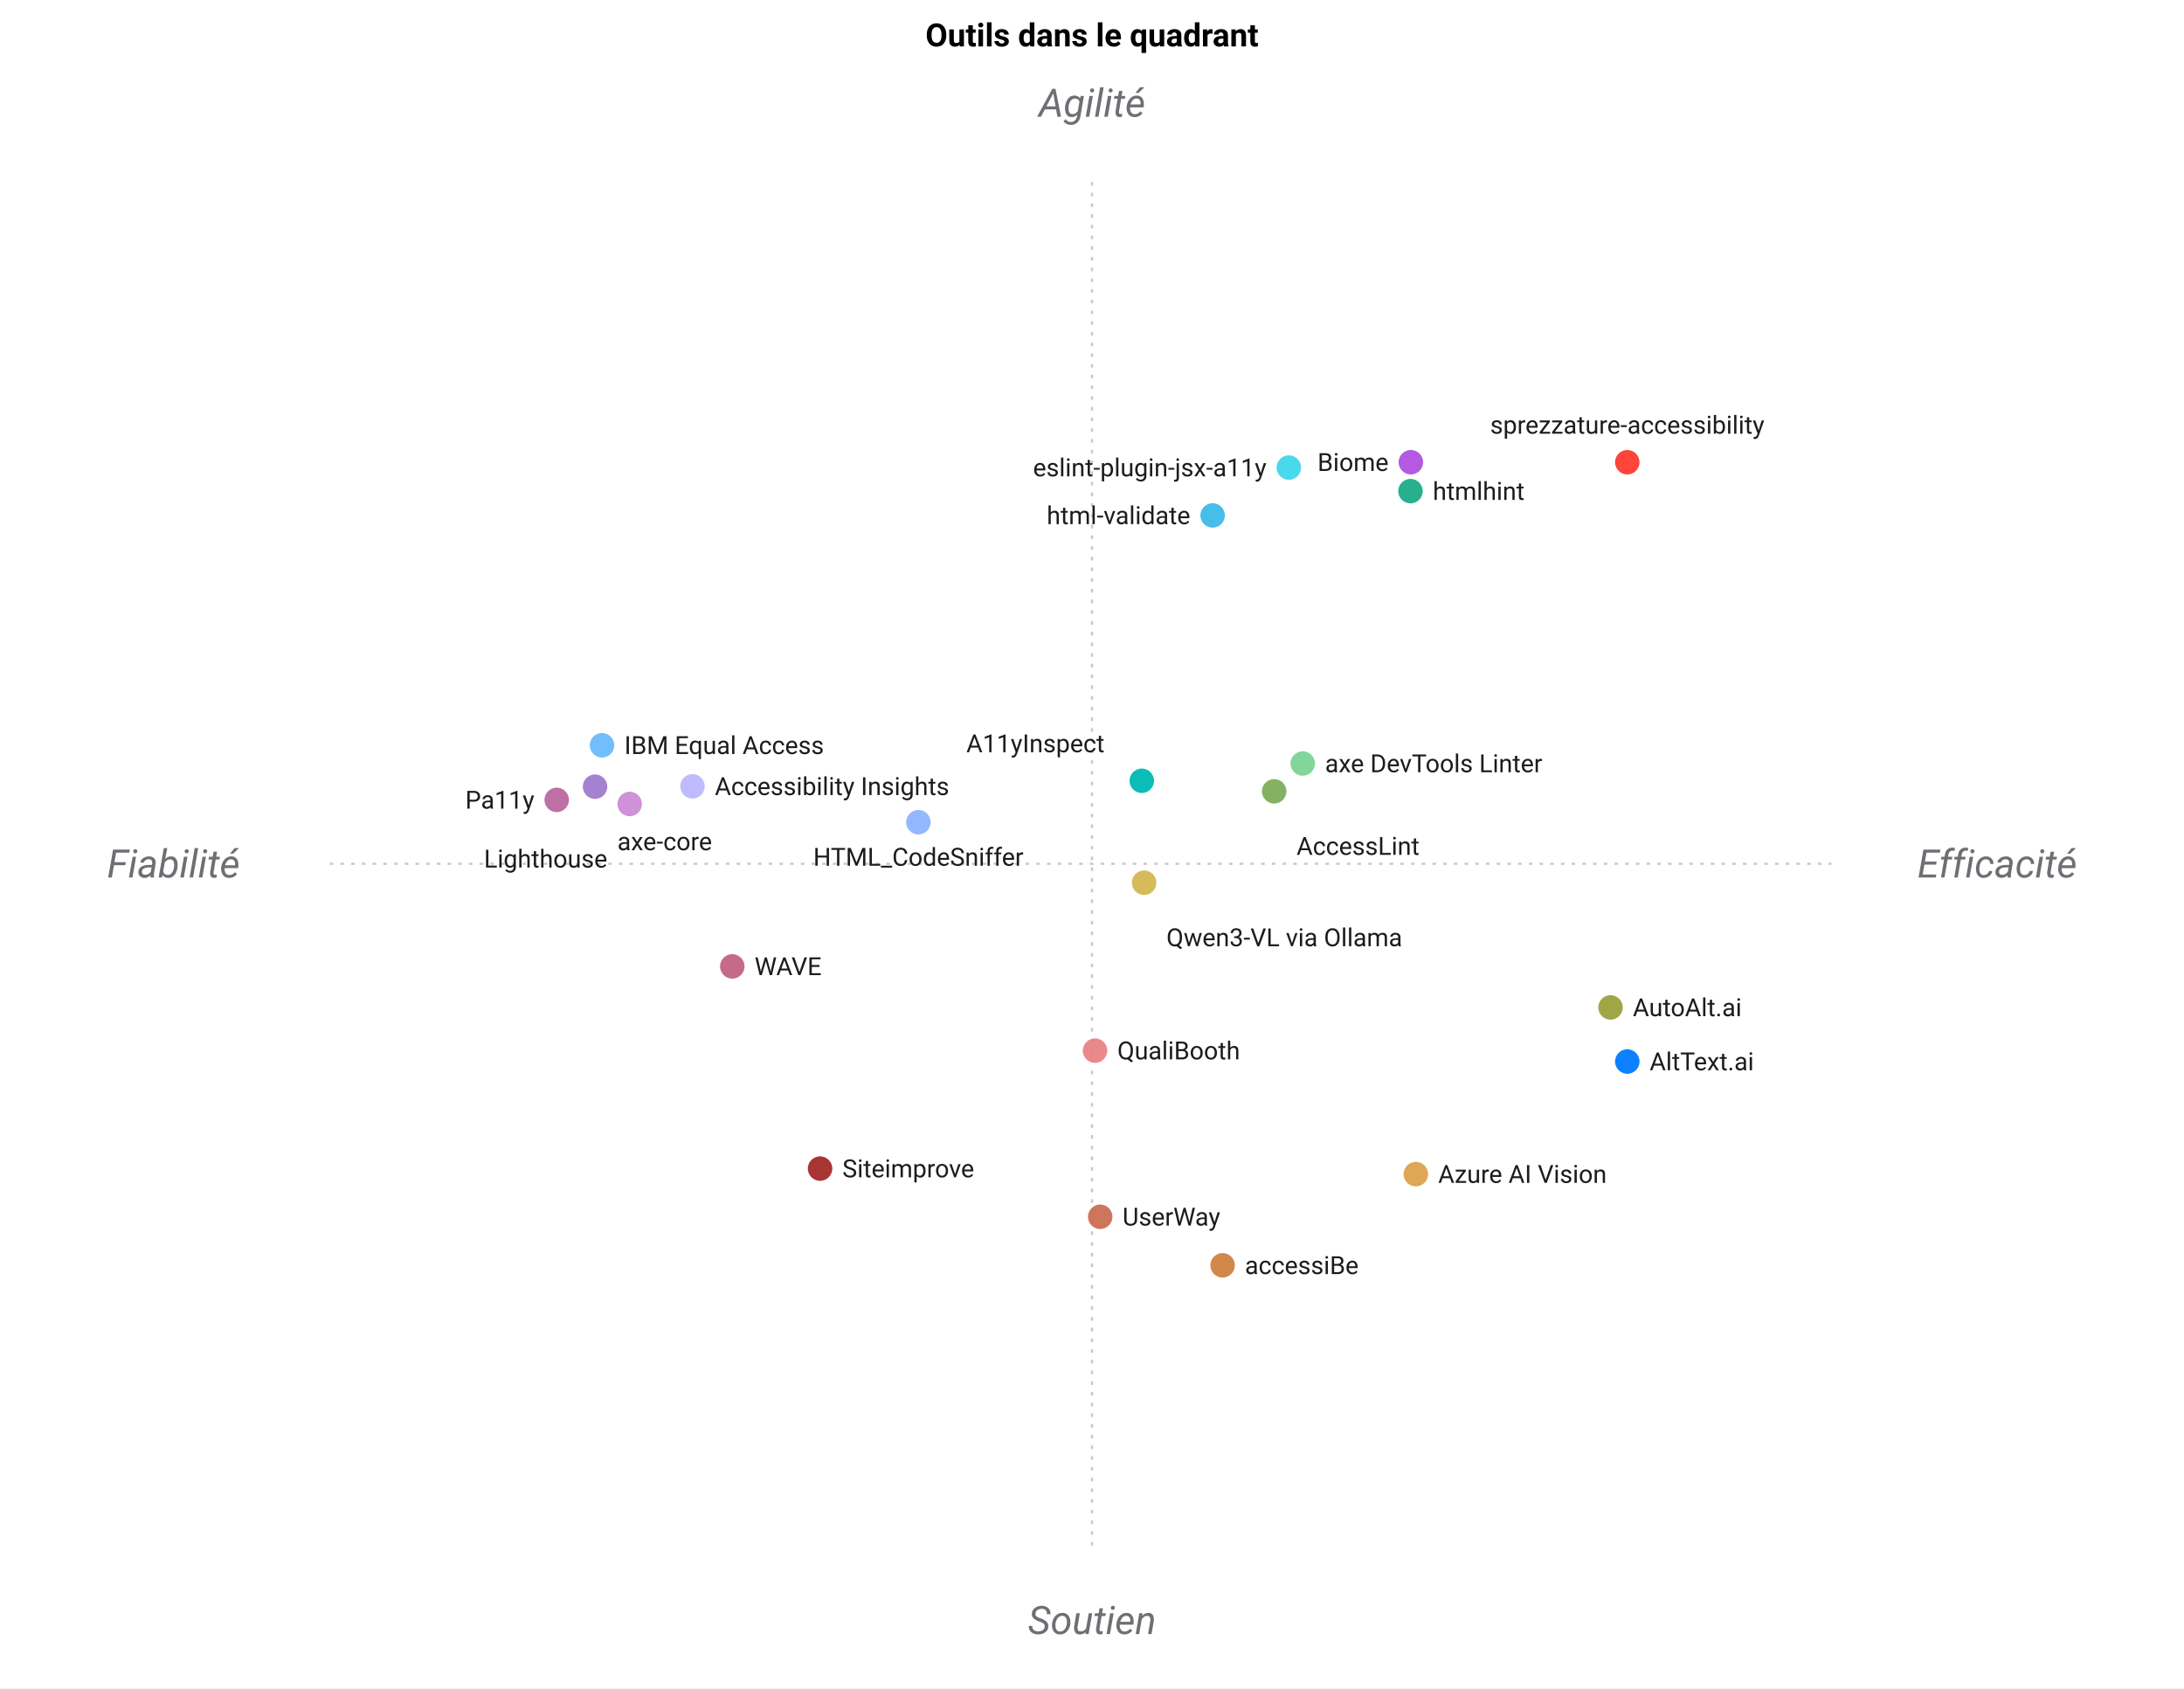
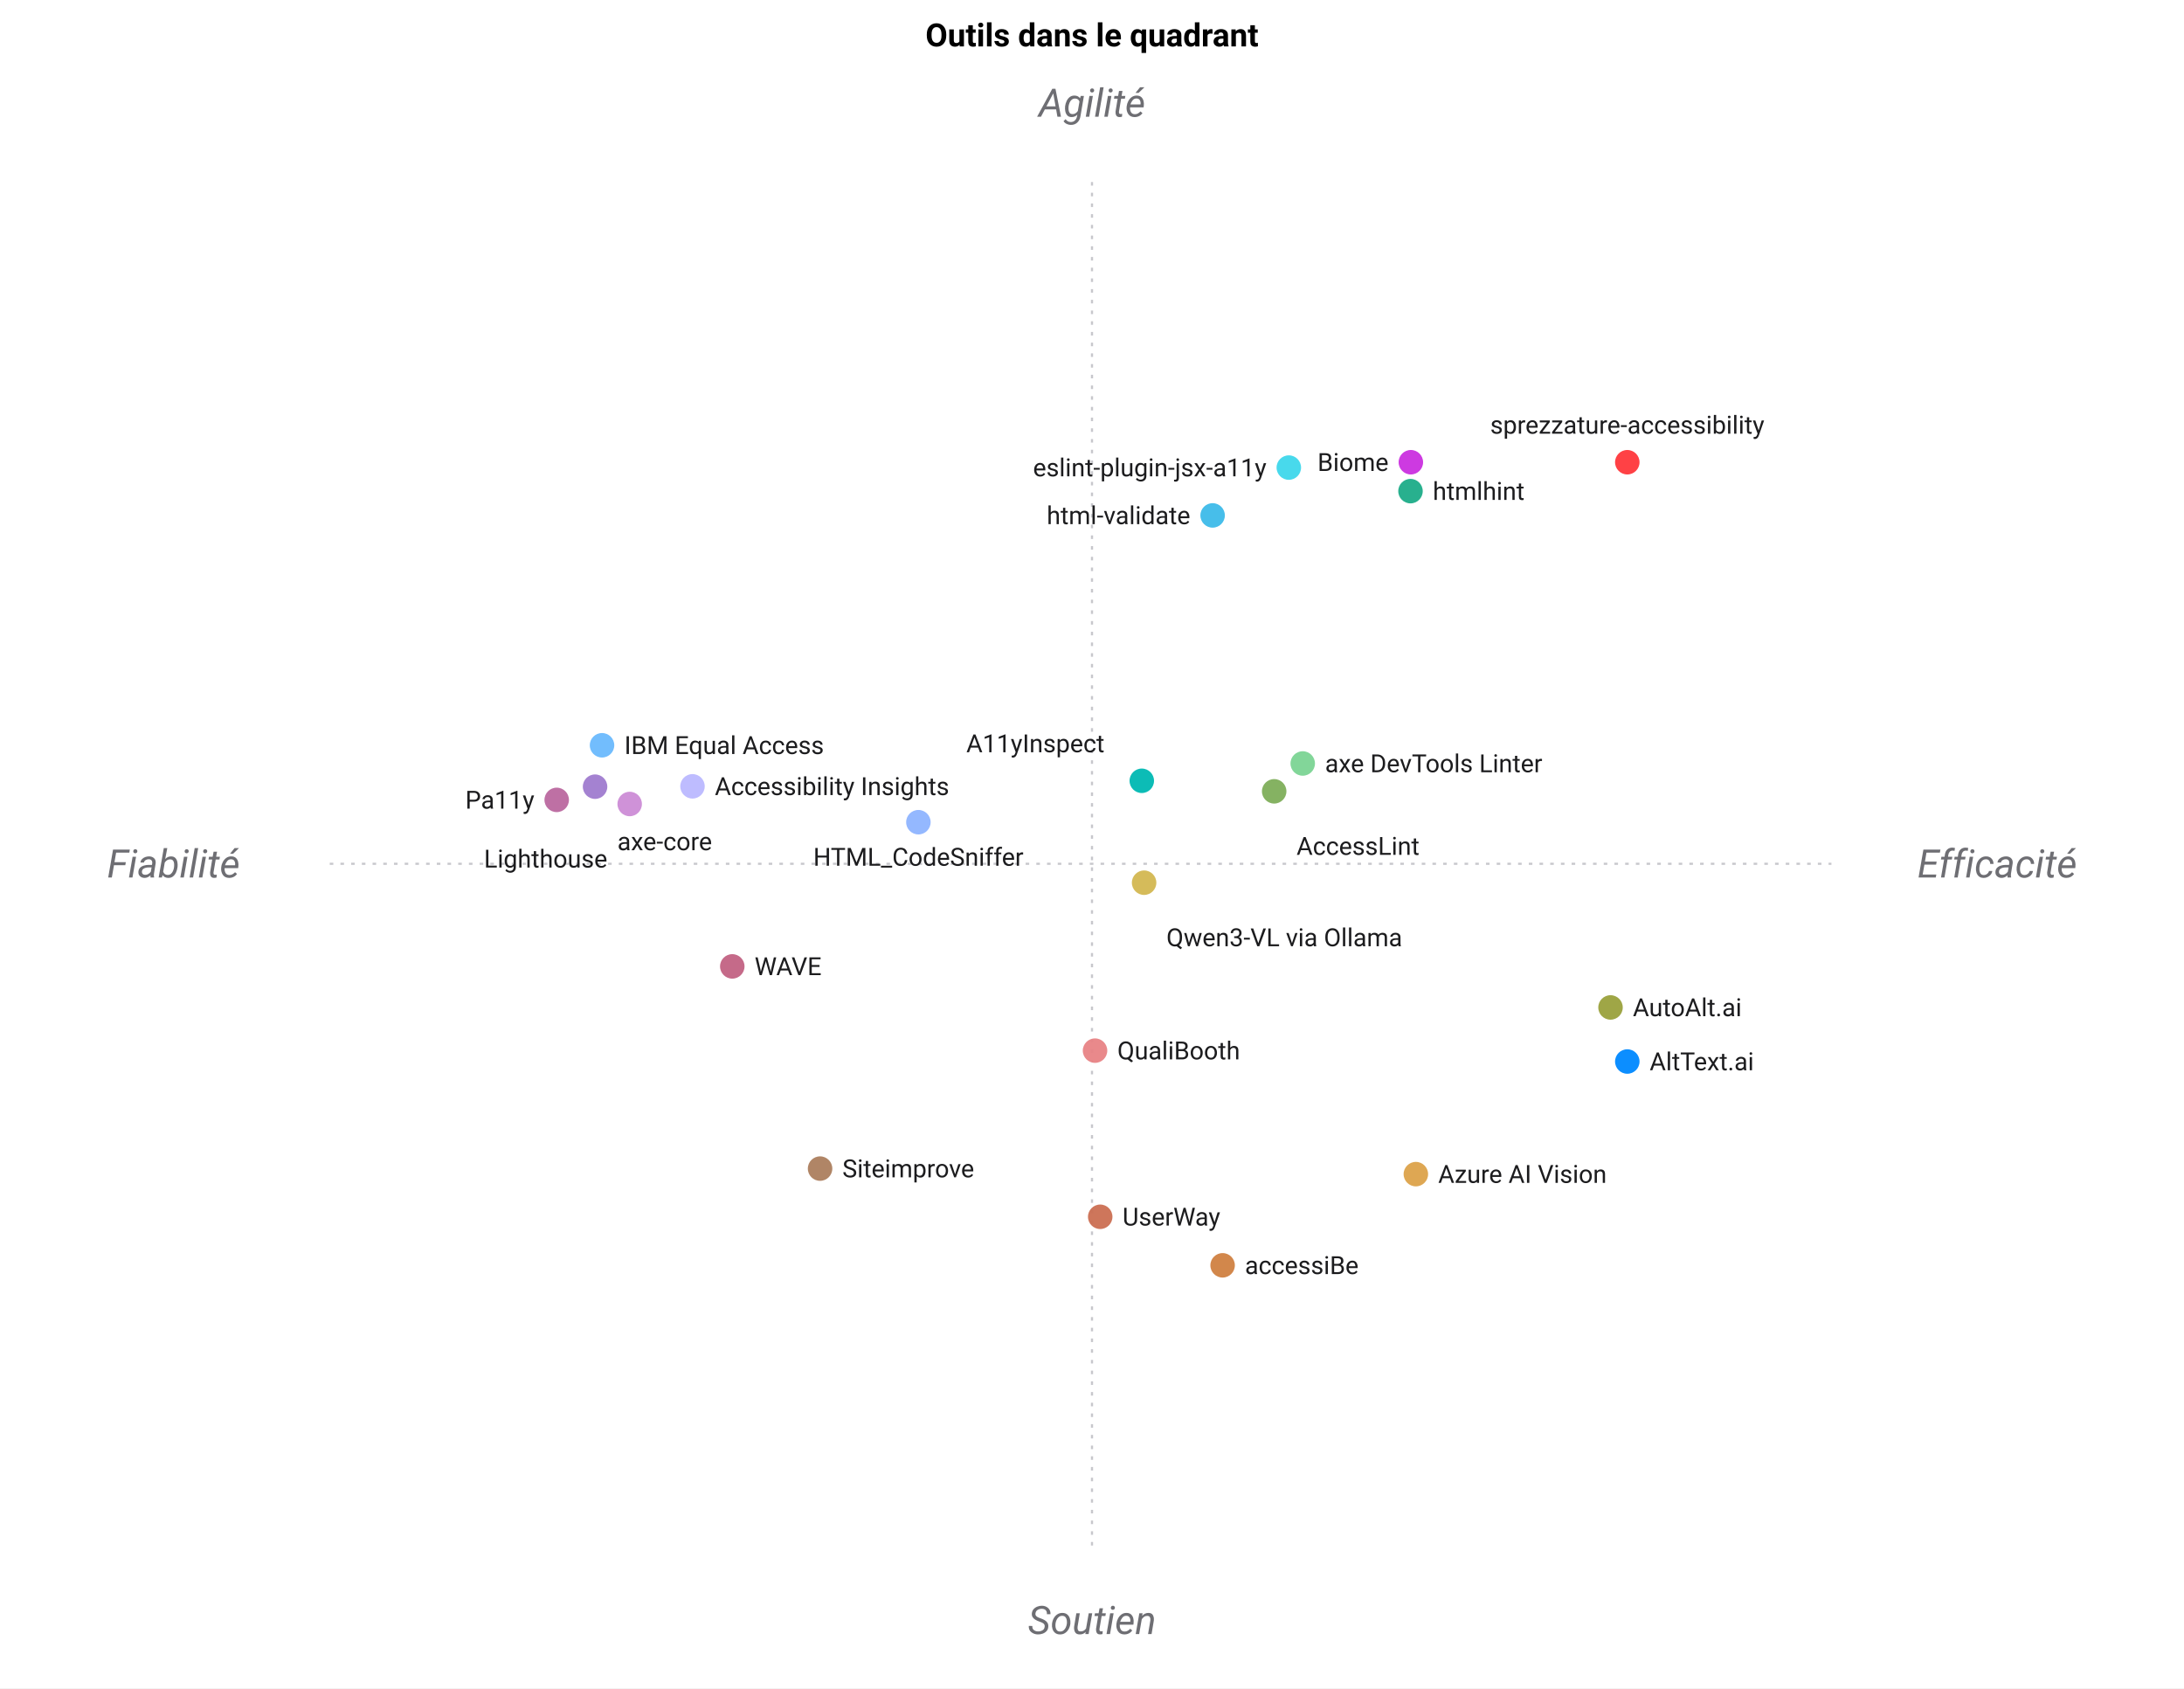
<svg xmlns="http://www.w3.org/2000/svg" width="1224" height="946" viewBox="0 0 1224 946" role="img" aria-labelledby="sp-title sp-desc" font-family="Roboto, -apple-system, Helvetica, Arial, sans-serif">
  <rect width="1224" height="946" fill="#FFFFFF" />
  <style>.sp-dot{cursor:pointer}.sp-dot:hover circle,.sp-dot:focus circle{stroke-width:2.4}.sp-dot:hover,.sp-dot:focus{filter:brightness(1.08);outline:none}</style>
  <line x1="184.8" y1="484.0" x2="1026.4" y2="484.0" stroke="#C7C7CC" stroke-width="1.2" stroke-dasharray="2,4" />
  <line x1="612.0" y1="866.0" x2="612.0" y2="102.0" stroke="#C7C7CC" stroke-width="1.2" stroke-dasharray="2,4" />
  <text data-pole="right" x="1164.0" y="491.7" font-size="22" font-style="italic" fill="#6E6E73" text-anchor="end">Efficacité</text>
  <text data-pole="left" x="60.0" y="491.7" font-size="22" font-style="italic" fill="#6E6E73" text-anchor="start">Fiabilité</text>
  <text data-pole="top" x="612.0" y="65.4" font-size="22" font-style="italic" fill="#6E6E73" text-anchor="middle">Agilité</text>
  <text data-pole="bottom" x="612.0" y="915.6" font-size="22" font-style="italic" fill="#6E6E73" text-anchor="middle">Soutien</text>
  <g class="sp-dot" tabindex="0" role="img" aria-label="Outils: sprezzature-accessibility Sans navigateur: 5 Vitesse en intégration continue: 5 Adapté au pré-commit: 5 Légèreté de l'installation: 5 Désigne la ligne source: 5 Correction mécanique automatique: 4 Rédige le texte alternatif manquant: 5 Couverture des règles WCAG: 2 Couverture des médias temporels: 5 Détecte les défauts au rendu: 1 Précision du signal: 3 Gratuité ou ouverture: 5 Local et hors ligne: 5 Maturité et écosystème: 1 Support commercial: 1">
-     <circle cx="912.0" cy="259.0" r="7.36" fill="#FF3B30" stroke="white" stroke-width="1" opacity="0.95" />
+     <circle cx="912.0" cy="259.0" r="7.36" fill="#FF383C" stroke="white" stroke-width="1" opacity="0.95" />
  </g>
  <text x="912.0" y="243.0" font-size="14" fill="#1C1C1E" text-anchor="middle">sprezzature-accessibility</text>
  <g class="sp-dot" tabindex="0" role="img" aria-label="Outils: axe-core Sans navigateur: 1 Vitesse en intégration continue: 3 Adapté au pré-commit: 2 Légèreté de l'installation: 2 Désigne la ligne source: 2 Correction mécanique automatique: 1 Rédige le texte alternatif manquant: 1 Couverture des règles WCAG: 5 Couverture des médias temporels: 2 Détecte les défauts au rendu: 5 Précision du signal: 5 Gratuité ou ouverture: 5 Local et hors ligne: 5 Maturité et écosystème: 5 Support commercial: 5">
    <circle cx="333.5" cy="440.8" r="7.36" fill="#A07CCF" stroke="white" stroke-width="1" opacity="0.95" />
  </g>
  <text x="346.0" y="476.4" font-size="14" fill="#1C1C1E" text-anchor="start">axe-core</text>
  <g class="sp-dot" tabindex="0" role="img" aria-label="Outils: axe DevTools Linter Sans navigateur: 5 Vitesse en intégration continue: 4 Adapté au pré-commit: 4 Légèreté de l'installation: 3 Désigne la ligne source: 5 Correction mécanique automatique: 2 Rédige le texte alternatif manquant: 1 Couverture des règles WCAG: 4 Couverture des médias temporels: 1 Détecte les défauts au rendu: 1 Précision du signal: 4 Gratuité ou ouverture: 2 Local et hors ligne: 2 Maturité et écosystème: 4 Support commercial: 5">
    <circle cx="730.1" cy="427.8" r="7.36" fill="#7CD494" stroke="white" stroke-width="1" opacity="0.95" />
  </g>
  <text x="742.6" y="432.7" font-size="14" fill="#1C1C1E" text-anchor="start">axe DevTools Linter</text>
  <g class="sp-dot" tabindex="0" role="img" aria-label="Outils: Pa11y Sans navigateur: 1 Vitesse en intégration continue: 2 Adapté au pré-commit: 1 Légèreté de l'installation: 1 Désigne la ligne source: 2 Correction mécanique automatique: 1 Rédige le texte alternatif manquant: 1 Couverture des règles WCAG: 5 Couverture des médias temporels: 2 Détecte les défauts au rendu: 5 Précision du signal: 3 Gratuité ou ouverture: 5 Local et hors ligne: 5 Maturité et écosystème: 5 Support commercial: 1">
    <circle cx="312.0" cy="448.2" r="7.36" fill="#BB69A0" stroke="white" stroke-width="1" opacity="0.95" />
  </g>
  <text x="299.5" y="453.1" font-size="14" fill="#1C1C1E" text-anchor="end">Pa11y</text>
  <g class="sp-dot" tabindex="0" role="img" aria-label="Outils: Lighthouse Sans navigateur: 1 Vitesse en intégration continue: 2 Adapté au pré-commit: 1 Légèreté de l'installation: 2 Désigne la ligne source: 1 Correction mécanique automatique: 1 Rédige le texte alternatif manquant: 1 Couverture des règles WCAG: 3 Couverture des médias temporels: 2 Détecte les défauts au rendu: 5 Précision du signal: 4 Gratuité ou ouverture: 5 Local et hors ligne: 5 Maturité et écosystème: 5 Support commercial: 1">
    <circle cx="352.9" cy="450.5" r="7.36" fill="#CD8DD6" stroke="white" stroke-width="1" opacity="0.95" />
  </g>
  <text x="340.4" y="486.1" font-size="14" fill="#1C1C1E" text-anchor="end">Lighthouse</text>
  <g class="sp-dot" tabindex="0" role="img" aria-label="Outils: WAVE Sans navigateur: 1 Vitesse en intégration continue: 1 Adapté au pré-commit: 1 Légèreté de l'installation: 4 Désigne la ligne source: 2 Correction mécanique automatique: 1 Rédige le texte alternatif manquant: 1 Couverture des règles WCAG: 4 Couverture des médias temporels: 3 Détecte les défauts au rendu: 5 Précision du signal: 3 Gratuité ou ouverture: 3 Local et hors ligne: 4 Maturité et écosystème: 5 Support commercial: 3">
    <circle cx="410.4" cy="541.5" r="7.36" fill="#C26383" stroke="white" stroke-width="1" opacity="0.95" />
  </g>
  <text x="422.9" y="546.4" font-size="14" fill="#1C1C1E" text-anchor="start">WAVE</text>
  <g class="sp-dot" tabindex="0" role="img" aria-label="Outils: IBM Equal Access Sans navigateur: 1 Vitesse en intégration continue: 2 Adapté au pré-commit: 2 Légèreté de l'installation: 2 Désigne la ligne source: 2 Correction mécanique automatique: 1 Rédige le texte alternatif manquant: 1 Couverture des règles WCAG: 5 Couverture des médias temporels: 3 Détecte les défauts au rendu: 5 Précision du signal: 4 Gratuité ou ouverture: 5 Local et hors ligne: 5 Maturité et écosystème: 4 Support commercial: 2">
    <circle cx="337.4" cy="417.6" r="7.36" fill="#6BBAFD" stroke="white" stroke-width="1" opacity="0.95" />
  </g>
  <text x="349.9" y="422.5" font-size="14" fill="#1C1C1E" text-anchor="start">IBM Equal Access</text>
  <g class="sp-dot" tabindex="0" role="img" aria-label="Outils: Accessibility Insights Sans navigateur: 1 Vitesse en intégration continue: 2 Adapté au pré-commit: 1 Légèreté de l'installation: 4 Désigne la ligne source: 2 Correction mécanique automatique: 1 Rédige le texte alternatif manquant: 1 Couverture des règles WCAG: 4 Couverture des médias temporels: 2 Détecte les défauts au rendu: 5 Précision du signal: 5 Gratuité ou ouverture: 5 Local et hors ligne: 5 Maturité et écosystème: 4 Support commercial: 2">
    <circle cx="388.1" cy="440.6" r="7.36" fill="#BBB9FF" stroke="white" stroke-width="1" opacity="0.95" />
  </g>
  <text x="400.6" y="445.5" font-size="14" fill="#1C1C1E" text-anchor="start">Accessibility Insights</text>
  <g class="sp-dot" tabindex="0" role="img" aria-label="Outils: HTML_CodeSniffer Sans navigateur: 1 Vitesse en intégration continue: 2 Adapté au pré-commit: 1 Légèreté de l'installation: 4 Désigne la ligne source: 2 Correction mécanique automatique: 1 Rédige le texte alternatif manquant: 1 Couverture des règles WCAG: 3 Couverture des médias temporels: 2 Détecte les défauts au rendu: 4 Précision du signal: 2 Gratuité ou ouverture: 5 Local et hors ligne: 5 Maturité et écosystème: 2 Support commercial: 1">
    <circle cx="514.7" cy="460.7" r="7.36" fill="#8FB4FF" stroke="white" stroke-width="1" opacity="0.95" />
  </g>
  <text x="514.7" y="485.1" font-size="14" fill="#1C1C1E" text-anchor="middle">HTML_CodeSniffer</text>
  <g class="sp-dot" tabindex="0" role="img" aria-label="Outils: eslint-plugin-jsx-a11y Sans navigateur: 5 Vitesse en intégration continue: 4 Adapté au pré-commit: 5 Légèreté de l'installation: 4 Désigne la ligne source: 5 Correction mécanique automatique: 2 Rédige le texte alternatif manquant: 1 Couverture des règles WCAG: 2 Couverture des médias temporels: 2 Détecte les défauts au rendu: 1 Précision du signal: 4 Gratuité ou ouverture: 5 Local et hors ligne: 5 Maturité et écosystème: 4 Support commercial: 1">
    <circle cx="722.3" cy="262.0" r="7.36" fill="#3FD7EB" stroke="white" stroke-width="1" opacity="0.95" />
  </g>
  <text x="709.8" y="266.9" font-size="14" fill="#1C1C1E" text-anchor="end">eslint-plugin-jsx-a11y</text>
  <g class="sp-dot" tabindex="0" role="img" aria-label="Outils: Biome Sans navigateur: 5 Vitesse en intégration continue: 5 Adapté au pré-commit: 5 Légèreté de l'installation: 5 Désigne la ligne source: 5 Correction mécanique automatique: 3 Rédige le texte alternatif manquant: 1 Couverture des règles WCAG: 2 Couverture des médias temporels: 2 Détecte les défauts au rendu: 1 Précision du signal: 4 Gratuité ou ouverture: 5 Local et hors ligne: 5 Maturité et écosystème: 4 Support commercial: 2">
-     <circle cx="790.7" cy="259.0" r="7.36" fill="#AF52DE" stroke="white" stroke-width="1" opacity="0.95" />
+     <circle cx="790.7" cy="259.0" r="7.36" fill="#CB30E0" stroke="white" stroke-width="1" opacity="0.95" />
  </g>
  <text x="778.2" y="263.9" font-size="14" fill="#1C1C1E" text-anchor="end">Biome</text>
  <g class="sp-dot" tabindex="0" role="img" aria-label="Outils: html-validate Sans navigateur: 5 Vitesse en intégration continue: 4 Adapté au pré-commit: 4 Légèreté de l'installation: 4 Désigne la ligne source: 5 Correction mécanique automatique: 1 Rédige le texte alternatif manquant: 1 Couverture des règles WCAG: 3 Couverture des médias temporels: 2 Détecte les défauts au rendu: 1 Précision du signal: 4 Gratuité ou ouverture: 5 Local et hors ligne: 5 Maturité et écosystème: 3 Support commercial: 2">
    <circle cx="679.6" cy="288.8" r="7.36" fill="#3EBBE9" stroke="white" stroke-width="1" opacity="0.95" />
  </g>
  <text x="667.1" y="293.7" font-size="14" fill="#1C1C1E" text-anchor="end">html-validate</text>
  <g class="sp-dot" tabindex="0" role="img" aria-label="Outils: htmlhint Sans navigateur: 5 Vitesse en intégration continue: 5 Adapté au pré-commit: 5 Légèreté de l'installation: 5 Désigne la ligne source: 5 Correction mécanique automatique: 1 Rédige le texte alternatif manquant: 1 Couverture des règles WCAG: 1 Couverture des médias temporels: 1 Détecte les défauts au rendu: 1 Précision du signal: 3 Gratuité ou ouverture: 5 Local et hors ligne: 5 Maturité et écosystème: 3 Support commercial: 1">
    <circle cx="790.5" cy="275.2" r="7.36" fill="#1DAC88" stroke="white" stroke-width="1" opacity="0.95" />
  </g>
  <text x="803.0" y="280.1" font-size="14" fill="#1C1C1E" text-anchor="start">htmlhint</text>
  <g class="sp-dot" tabindex="0" role="img" aria-label="Outils: AccessLint Sans navigateur: 4 Vitesse en intégration continue: 3 Adapté au pré-commit: 2 Légèreté de l'installation: 5 Désigne la ligne source: 5 Correction mécanique automatique: 1 Rédige le texte alternatif manquant: 1 Couverture des règles WCAG: 4 Couverture des médias temporels: 2 Détecte les défauts au rendu: 1 Précision du signal: 4 Gratuité ou ouverture: 3 Local et hors ligne: 1 Maturité et écosystème: 2 Support commercial: 3">
    <circle cx="714.1" cy="443.4" r="7.36" fill="#7FAE5A" stroke="white" stroke-width="1" opacity="0.95" />
  </g>
  <text x="726.6" y="479.0" font-size="14" fill="#1C1C1E" text-anchor="start">AccessLint</text>
  <g class="sp-dot" tabindex="0" role="img" aria-label="Outils: A11yInspect Sans navigateur: 3 Vitesse en intégration continue: 3 Adapté au pré-commit: 4 Légèreté de l'installation: 4 Désigne la ligne source: 4 Correction mécanique automatique: 1 Rédige le texte alternatif manquant: 1 Couverture des règles WCAG: 4 Couverture des médias temporels: 2 Détecte les défauts au rendu: 3 Précision du signal: 3 Gratuité ou ouverture: 3 Local et hors ligne: 3 Maturité et écosystème: 2 Support commercial: 4">
    <circle cx="639.9" cy="437.5" r="7.36" fill="#00B9B2" stroke="white" stroke-width="1" opacity="0.95" />
  </g>
  <text x="619.0" y="421.5" font-size="14" fill="#1C1C1E" text-anchor="end">A11yInspect</text>
  <g class="sp-dot" tabindex="0" role="img" aria-label="Outils: Siteimprove Sans navigateur: 1 Vitesse en intégration continue: 1 Adapté au pré-commit: 1 Légèreté de l'installation: 5 Désigne la ligne source: 1 Correction mécanique automatique: 1 Rédige le texte alternatif manquant: 2 Couverture des règles WCAG: 5 Couverture des médias temporels: 3 Détecte les défauts au rendu: 5 Précision du signal: 4 Gratuité ou ouverture: 1 Local et hors ligne: 1 Maturité et écosystème: 5 Support commercial: 5">
-     <circle cx="459.6" cy="654.8" r="7.36" fill="#A52A2A" stroke="white" stroke-width="1" opacity="0.95" />
+     <circle cx="459.6" cy="654.8" r="7.36" fill="#AC7F5E" stroke="white" stroke-width="1" opacity="0.95" />
  </g>
  <text x="472.1" y="659.7" font-size="14" fill="#1C1C1E" text-anchor="start">Siteimprove</text>
  <g class="sp-dot" tabindex="0" role="img" aria-label="Outils: QualiBooth Sans navigateur: 2 Vitesse en intégration continue: 2 Adapté au pré-commit: 2 Légèreté de l'installation: 5 Désigne la ligne source: 2 Correction mécanique automatique: 1 Rédige le texte alternatif manquant: 1 Couverture des règles WCAG: 4 Couverture des médias temporels: 2 Détecte les défauts au rendu: 4 Précision du signal: 3 Gratuité ou ouverture: 1 Local et hors ligne: 1 Maturité et écosystème: 2 Support commercial: 4">
    <circle cx="613.7" cy="588.7" r="7.36" fill="#E88385" stroke="white" stroke-width="1" opacity="0.95" />
  </g>
  <text x="626.2" y="593.6" font-size="14" fill="#1C1C1E" text-anchor="start">QualiBooth</text>
  <g class="sp-dot" tabindex="0" role="img" aria-label="Outils: accessiBe Sans navigateur: 1 Vitesse en intégration continue: 1 Adapté au pré-commit: 1 Légèreté de l'installation: 5 Désigne la ligne source: 1 Correction mécanique automatique: 2 Rédige le texte alternatif manquant: 3 Couverture des règles WCAG: 3 Couverture des médias temporels: 1 Détecte les défauts au rendu: 3 Précision du signal: 1 Gratuité ou ouverture: 1 Local et hors ligne: 1 Maturité et écosystème: 4 Support commercial: 4">
    <circle cx="685.2" cy="709.0" r="7.36" fill="#D08142" stroke="white" stroke-width="1" opacity="0.95" />
  </g>
  <text x="697.7" y="713.9" font-size="14" fill="#1C1C1E" text-anchor="start">accessiBe</text>
  <g class="sp-dot" tabindex="0" role="img" aria-label="Outils: UserWay Sans navigateur: 1 Vitesse en intégration continue: 1 Adapté au pré-commit: 1 Légèreté de l'installation: 5 Désigne la ligne source: 1 Correction mécanique automatique: 2 Rédige le texte alternatif manquant: 3 Couverture des règles WCAG: 4 Couverture des médias temporels: 1 Détecte les défauts au rendu: 4 Précision du signal: 2 Gratuité ou ouverture: 2 Local et hors ligne: 1 Maturité et écosystème: 4 Support commercial: 4">
    <circle cx="616.6" cy="681.8" r="7.36" fill="#CC6F53" stroke="white" stroke-width="1" opacity="0.95" />
  </g>
  <text x="629.1" y="686.7" font-size="14" fill="#1C1C1E" text-anchor="start">UserWay</text>
  <g class="sp-dot" tabindex="0" role="img" aria-label="Outils: AltText.ai Sans navigateur: 5 Vitesse en intégration continue: 2 Adapté au pré-commit: 1 Légèreté de l'installation: 5 Désigne la ligne source: 2 Correction mécanique automatique: 3 Rédige le texte alternatif manquant: 5 Couverture des règles WCAG: 1 Couverture des médias temporels: 1 Détecte les défauts au rendu: 1 Précision du signal: 3 Gratuité ou ouverture: 2 Local et hors ligne: 1 Maturité et écosystème: 3 Support commercial: 3">
-     <circle cx="912.0" cy="594.8" r="7.36" fill="#007AFF" stroke="white" stroke-width="1" opacity="0.95" />
+     <circle cx="912.0" cy="594.8" r="7.36" fill="#0088FF" stroke="white" stroke-width="1" opacity="0.95" />
  </g>
  <text x="924.5" y="599.7" font-size="14" fill="#1C1C1E" text-anchor="start">AltText.ai</text>
  <g class="sp-dot" tabindex="0" role="img" aria-label="Outils: AutoAlt.ai Sans navigateur: 5 Vitesse en intégration continue: 2 Adapté au pré-commit: 1 Légèreté de l'installation: 5 Désigne la ligne source: 2 Correction mécanique automatique: 3 Rédige le texte alternatif manquant: 4 Couverture des règles WCAG: 1 Couverture des médias temporels: 1 Détecte les défauts au rendu: 1 Précision du signal: 3 Gratuité ou ouverture: 3 Local et hors ligne: 1 Maturité et écosystème: 2 Support commercial: 3">
    <circle cx="902.6" cy="564.5" r="7.36" fill="#9AA23D" stroke="white" stroke-width="1" opacity="0.95" />
  </g>
  <text x="915.1" y="569.4" font-size="14" fill="#1C1C1E" text-anchor="start">AutoAlt.ai</text>
  <g class="sp-dot" tabindex="0" role="img" aria-label="Outils: Azure AI Vision Sans navigateur: 5 Vitesse en intégration continue: 2 Adapté au pré-commit: 1 Légèreté de l'installation: 5 Désigne la ligne source: 1 Correction mécanique automatique: 1 Rédige le texte alternatif manquant: 4 Couverture des règles WCAG: 1 Couverture des médias temporels: 1 Détecte les défauts au rendu: 1 Précision du signal: 3 Gratuité ou ouverture: 1 Local et hors ligne: 1 Maturité et écosystème: 5 Support commercial: 5">
    <circle cx="793.5" cy="657.9" r="7.36" fill="#DCA34A" stroke="white" stroke-width="1" opacity="0.95" />
  </g>
  <text x="806.0" y="662.8" font-size="14" fill="#1C1C1E" text-anchor="start">Azure AI Vision</text>
  <g class="sp-dot" tabindex="0" role="img" aria-label="Outils: Qwen3-VL via Ollama Sans navigateur: 5 Vitesse en intégration continue: 1 Adapté au pré-commit: 1 Légèreté de l'installation: 1 Désigne la ligne source: 1 Correction mécanique automatique: 1 Rédige le texte alternatif manquant: 4 Couverture des règles WCAG: 1 Couverture des médias temporels: 1 Détecte les défauts au rendu: 1 Précision du signal: 2 Gratuité ou ouverture: 5 Local et hors ligne: 5 Maturité et écosystème: 4 Support commercial: 1">
    <circle cx="641.2" cy="494.6" r="7.36" fill="#D3B852" stroke="white" stroke-width="1" opacity="0.95" />
  </g>
  <text x="653.7" y="530.2" font-size="14" fill="#1C1C1E" text-anchor="start">Qwen3-VL via Ollama</text>
  <text x="612.0" y="26" font-size="18" font-weight="bold" fill="#000" text-anchor="middle">Outils dans le quadrant</text>
</svg>
